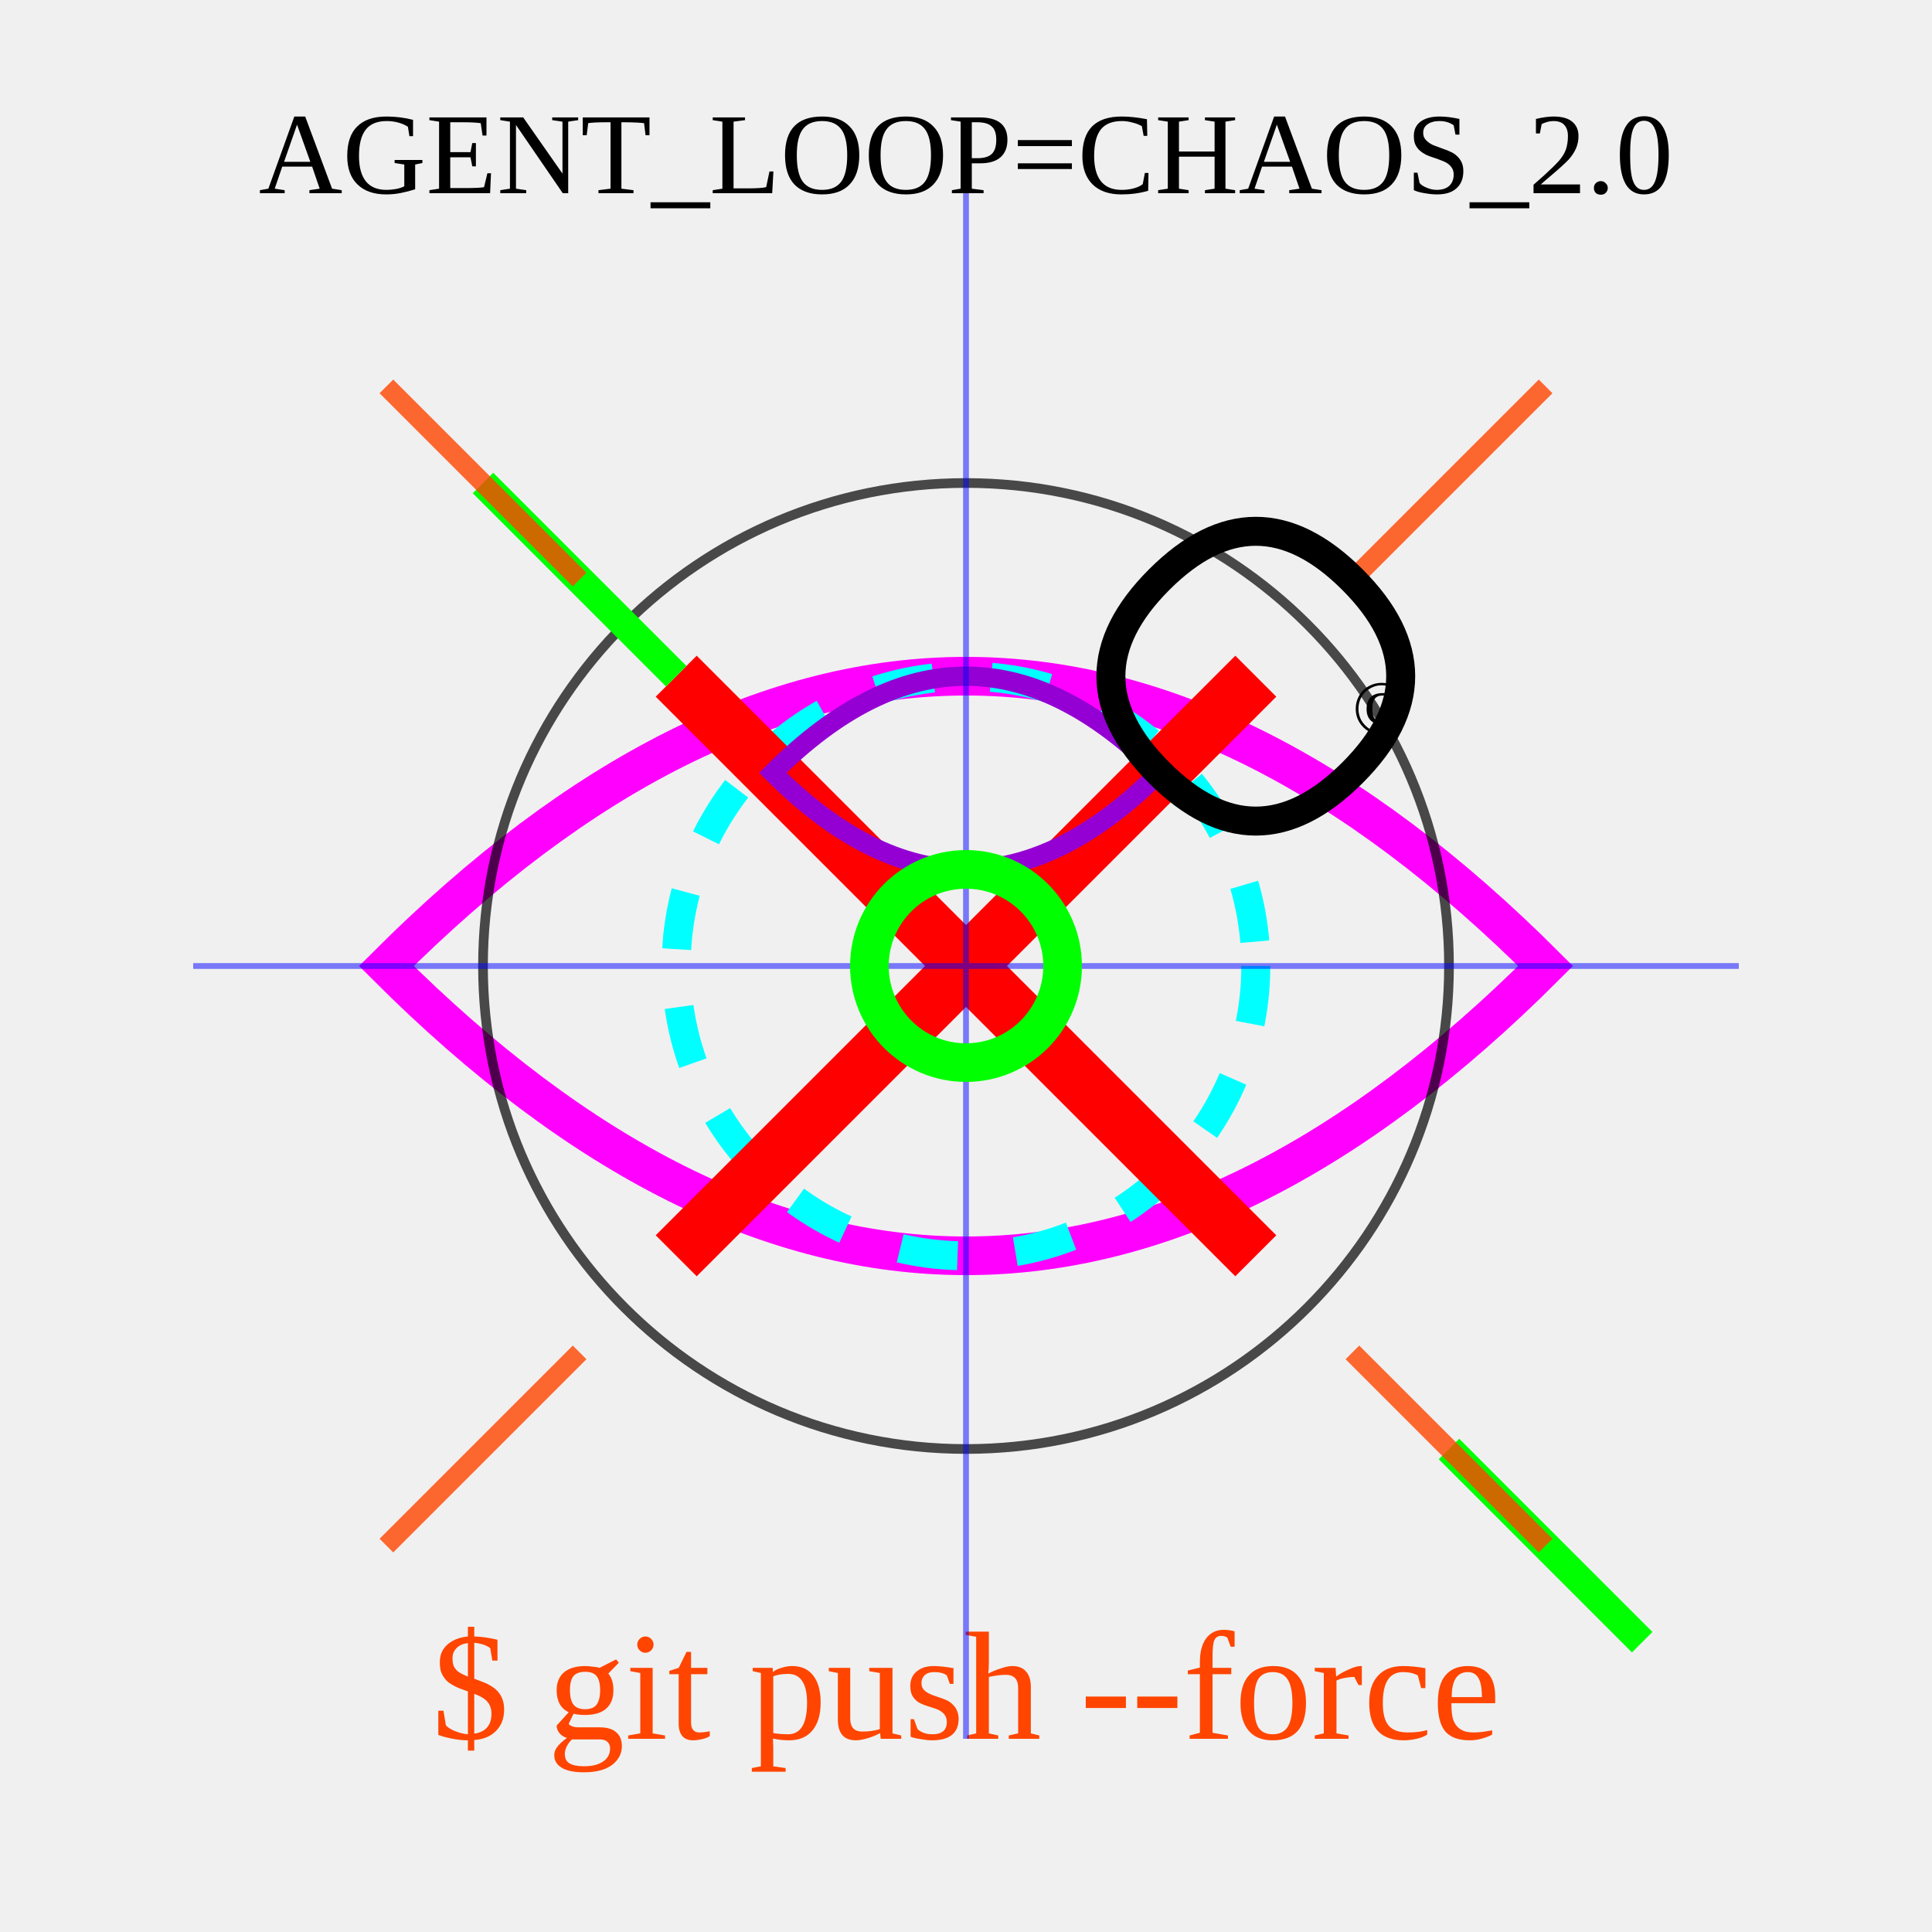
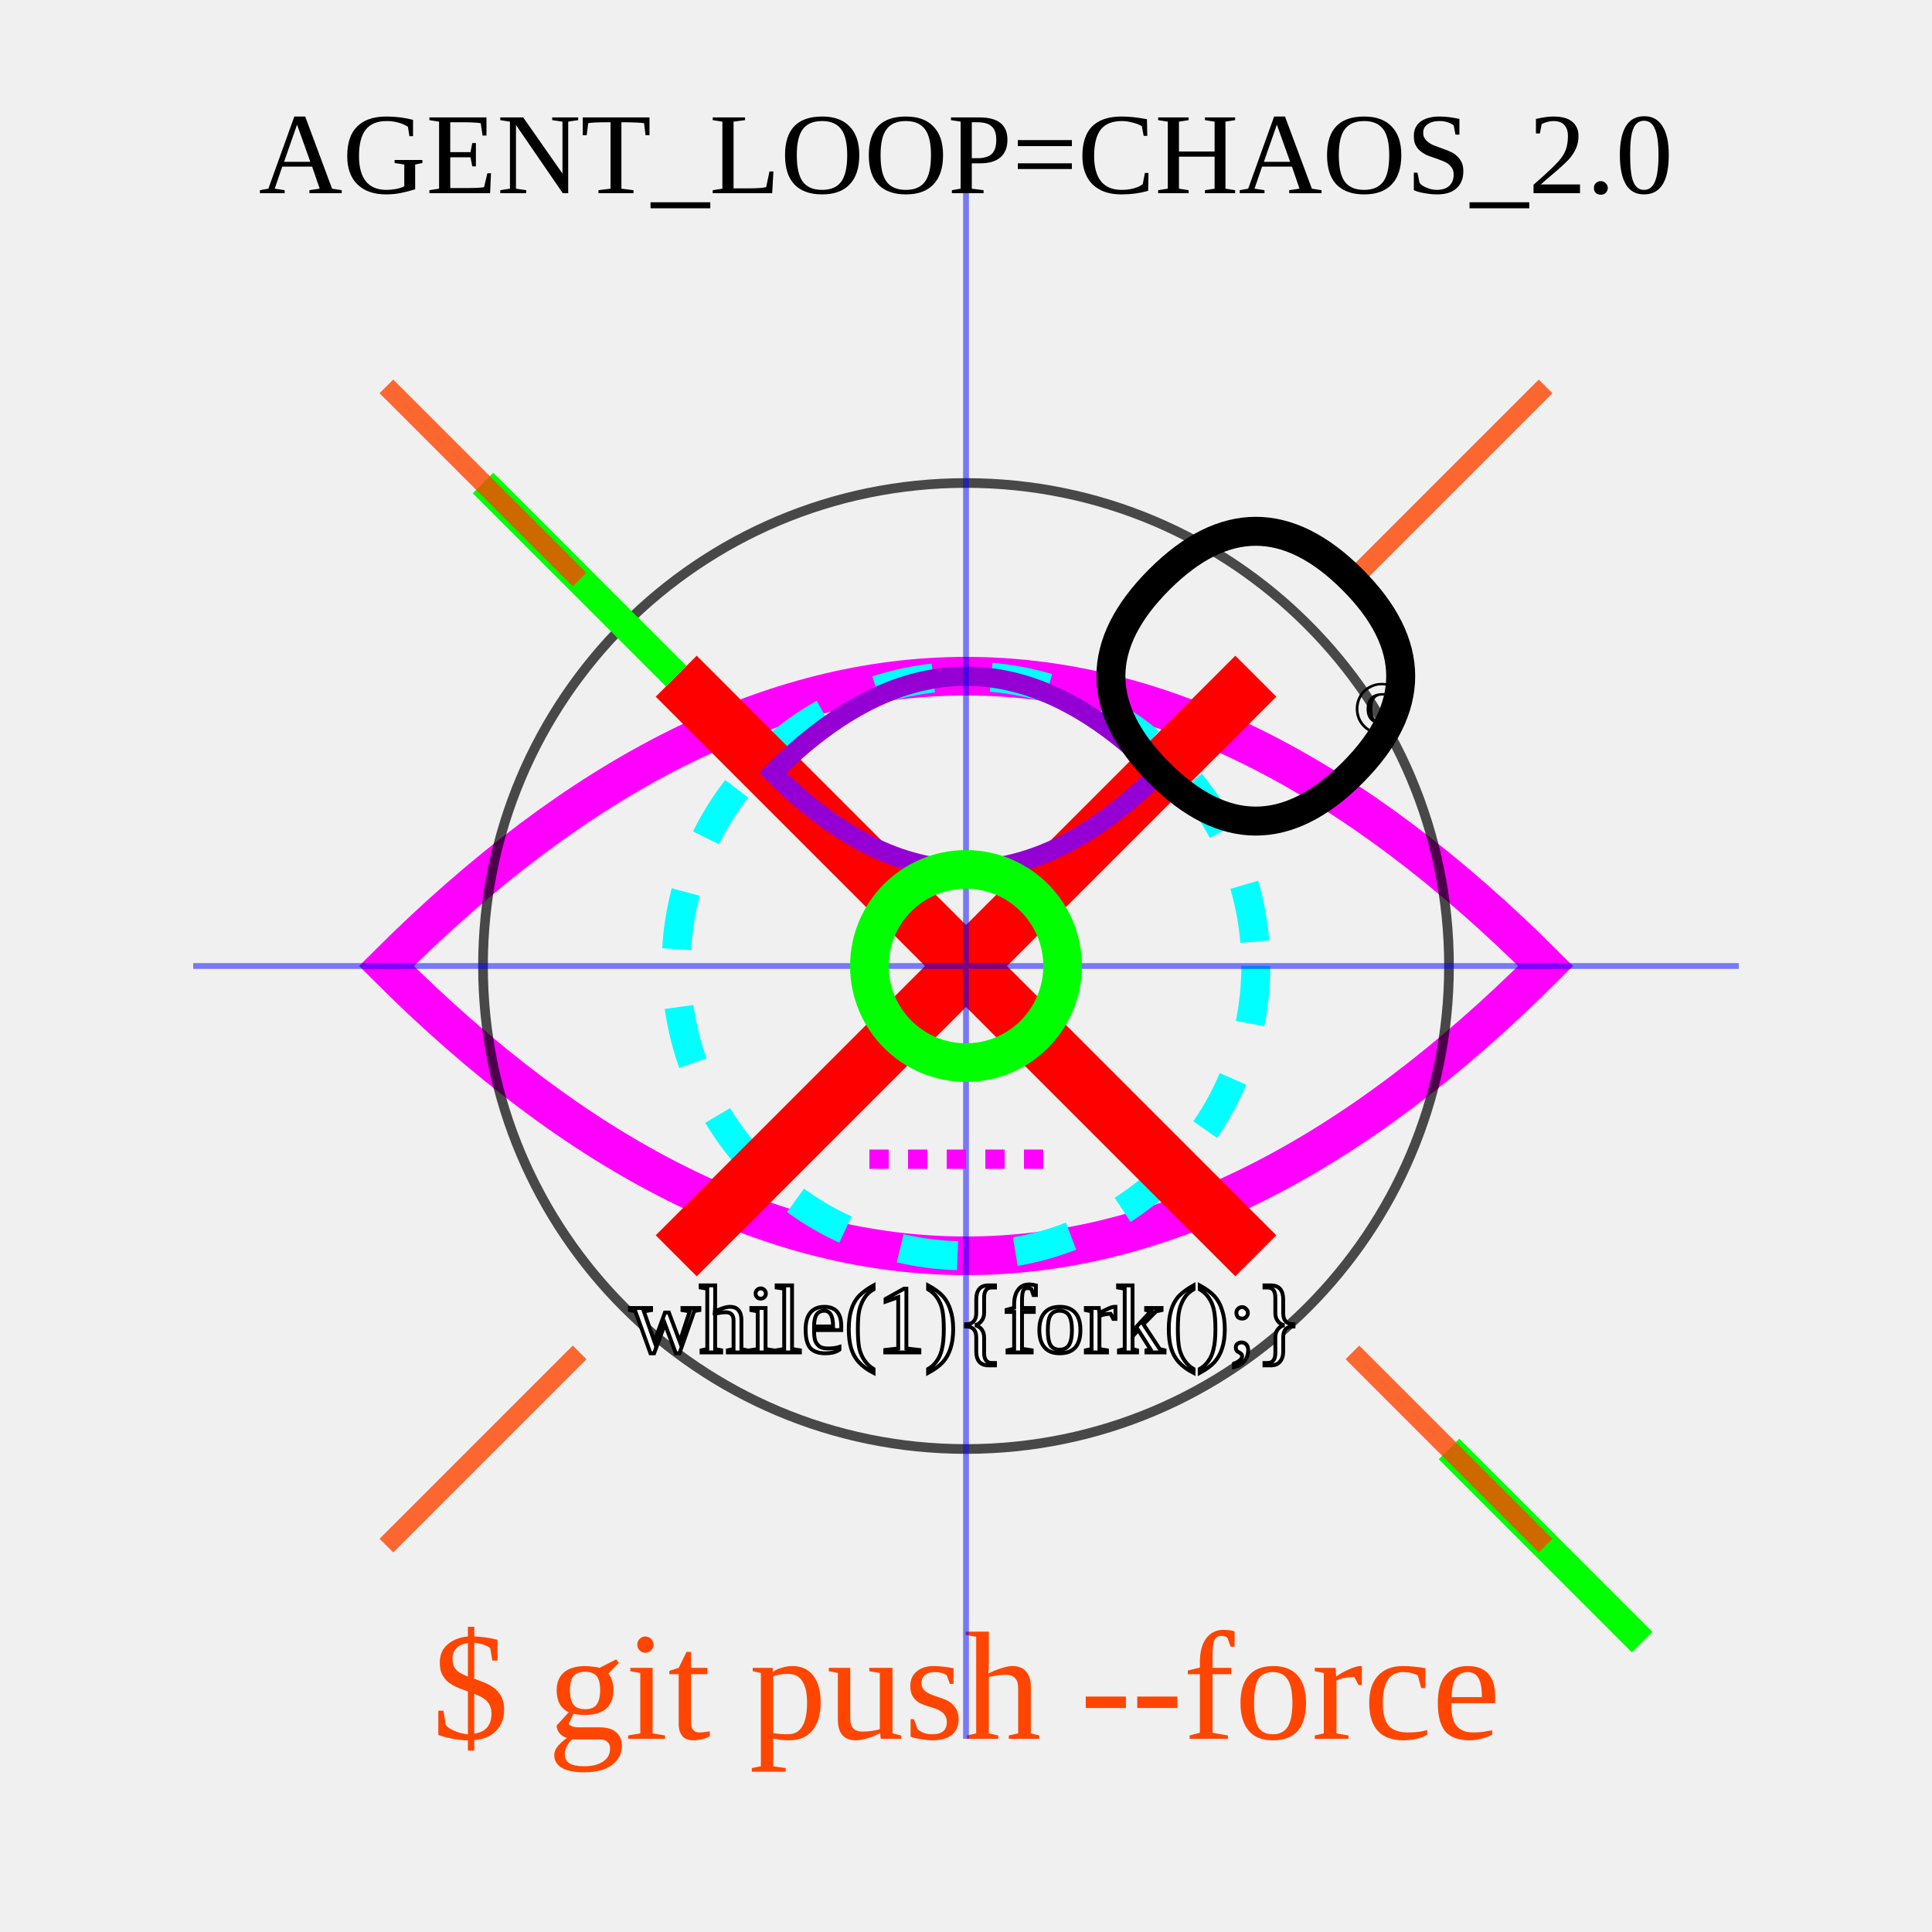
<svg xmlns="http://www.w3.org/2000/svg" viewBox="0 0 100 100">
  <path d="M20,50 Q50,20 80,50 Q50,80 20,50 Z" fill="none" stroke="#ff00ff" stroke-width="2" />
  <circle cx="50" cy="50" r="15" fill="none" stroke="#00ffff" stroke-width="1.5" stroke-dasharray="3,3" />
  <circle cx="50" cy="50" r="25" fill="none" stroke="black" stroke-width="0.5" opacity="0.7" />
  <path d="M35,35 L65,65 M35,65 L65,35" stroke="red" stroke-width="3" />
  <path d="M40,40 Q50,30 60,40 Q50,50 40,40 Z" fill="none" stroke="#9400D3" stroke-width="1" />
  <text x="50" y="90" text-anchor="middle" font-size="8" fill="#ff4500">$ git push --force</text>
  <path d="M10,50 L90,50 M50,10 L50,90" stroke="blue" stroke-width="0.3" opacity="0.5" />
  <path d="M25,25 L35,35 M75,75 L85,85" stroke="#00FF00" stroke-width="1.5" />
  <text x="50" y="10" text-anchor="middle" font-size="6" fill="black">AGENT_LOOP=CHAOS_2.0</text>
  <path d="M20,20 L30,30 M70,70 L80,80 M20,80 L30,70 M70,30 L80,20" stroke="#ff4500" stroke-width="1" opacity="0.8" />
  <circle cx="50" cy="50" r="5" fill="none" stroke="lime" stroke-width="2">
    <animate attributeName="r" values="5;8;5" dur="2s" repeatCount="indefinite" />
    <animate attributeName="opacity" values="1;0.3;1" dur="2s" repeatCount="indefinite" />
    <animateTransform attributeName="transform" type="rotate" values="0 50 50;360 50 50" dur="10s" repeatCount="indefinite" />
  </circle>
  <path d="M60,30 Q65,25 70,30 Q75,35 70,40 Q65,45 60,40 Q55,35 60,30 Z" fill="none" stroke="black" stroke-width="1.5" />
  <text x="70" y="38" font-size="4" fill="black">©</text>
+   <text x="50" y="70" text-anchor="middle" font-size="5" fill="white" stroke="black" stroke-width="0.2">while(1){fork();}</text>
+   <path d="M45,60 L55,60" stroke="#FF00FF" stroke-width="1" stroke-dasharray="1,1" />
</svg>
